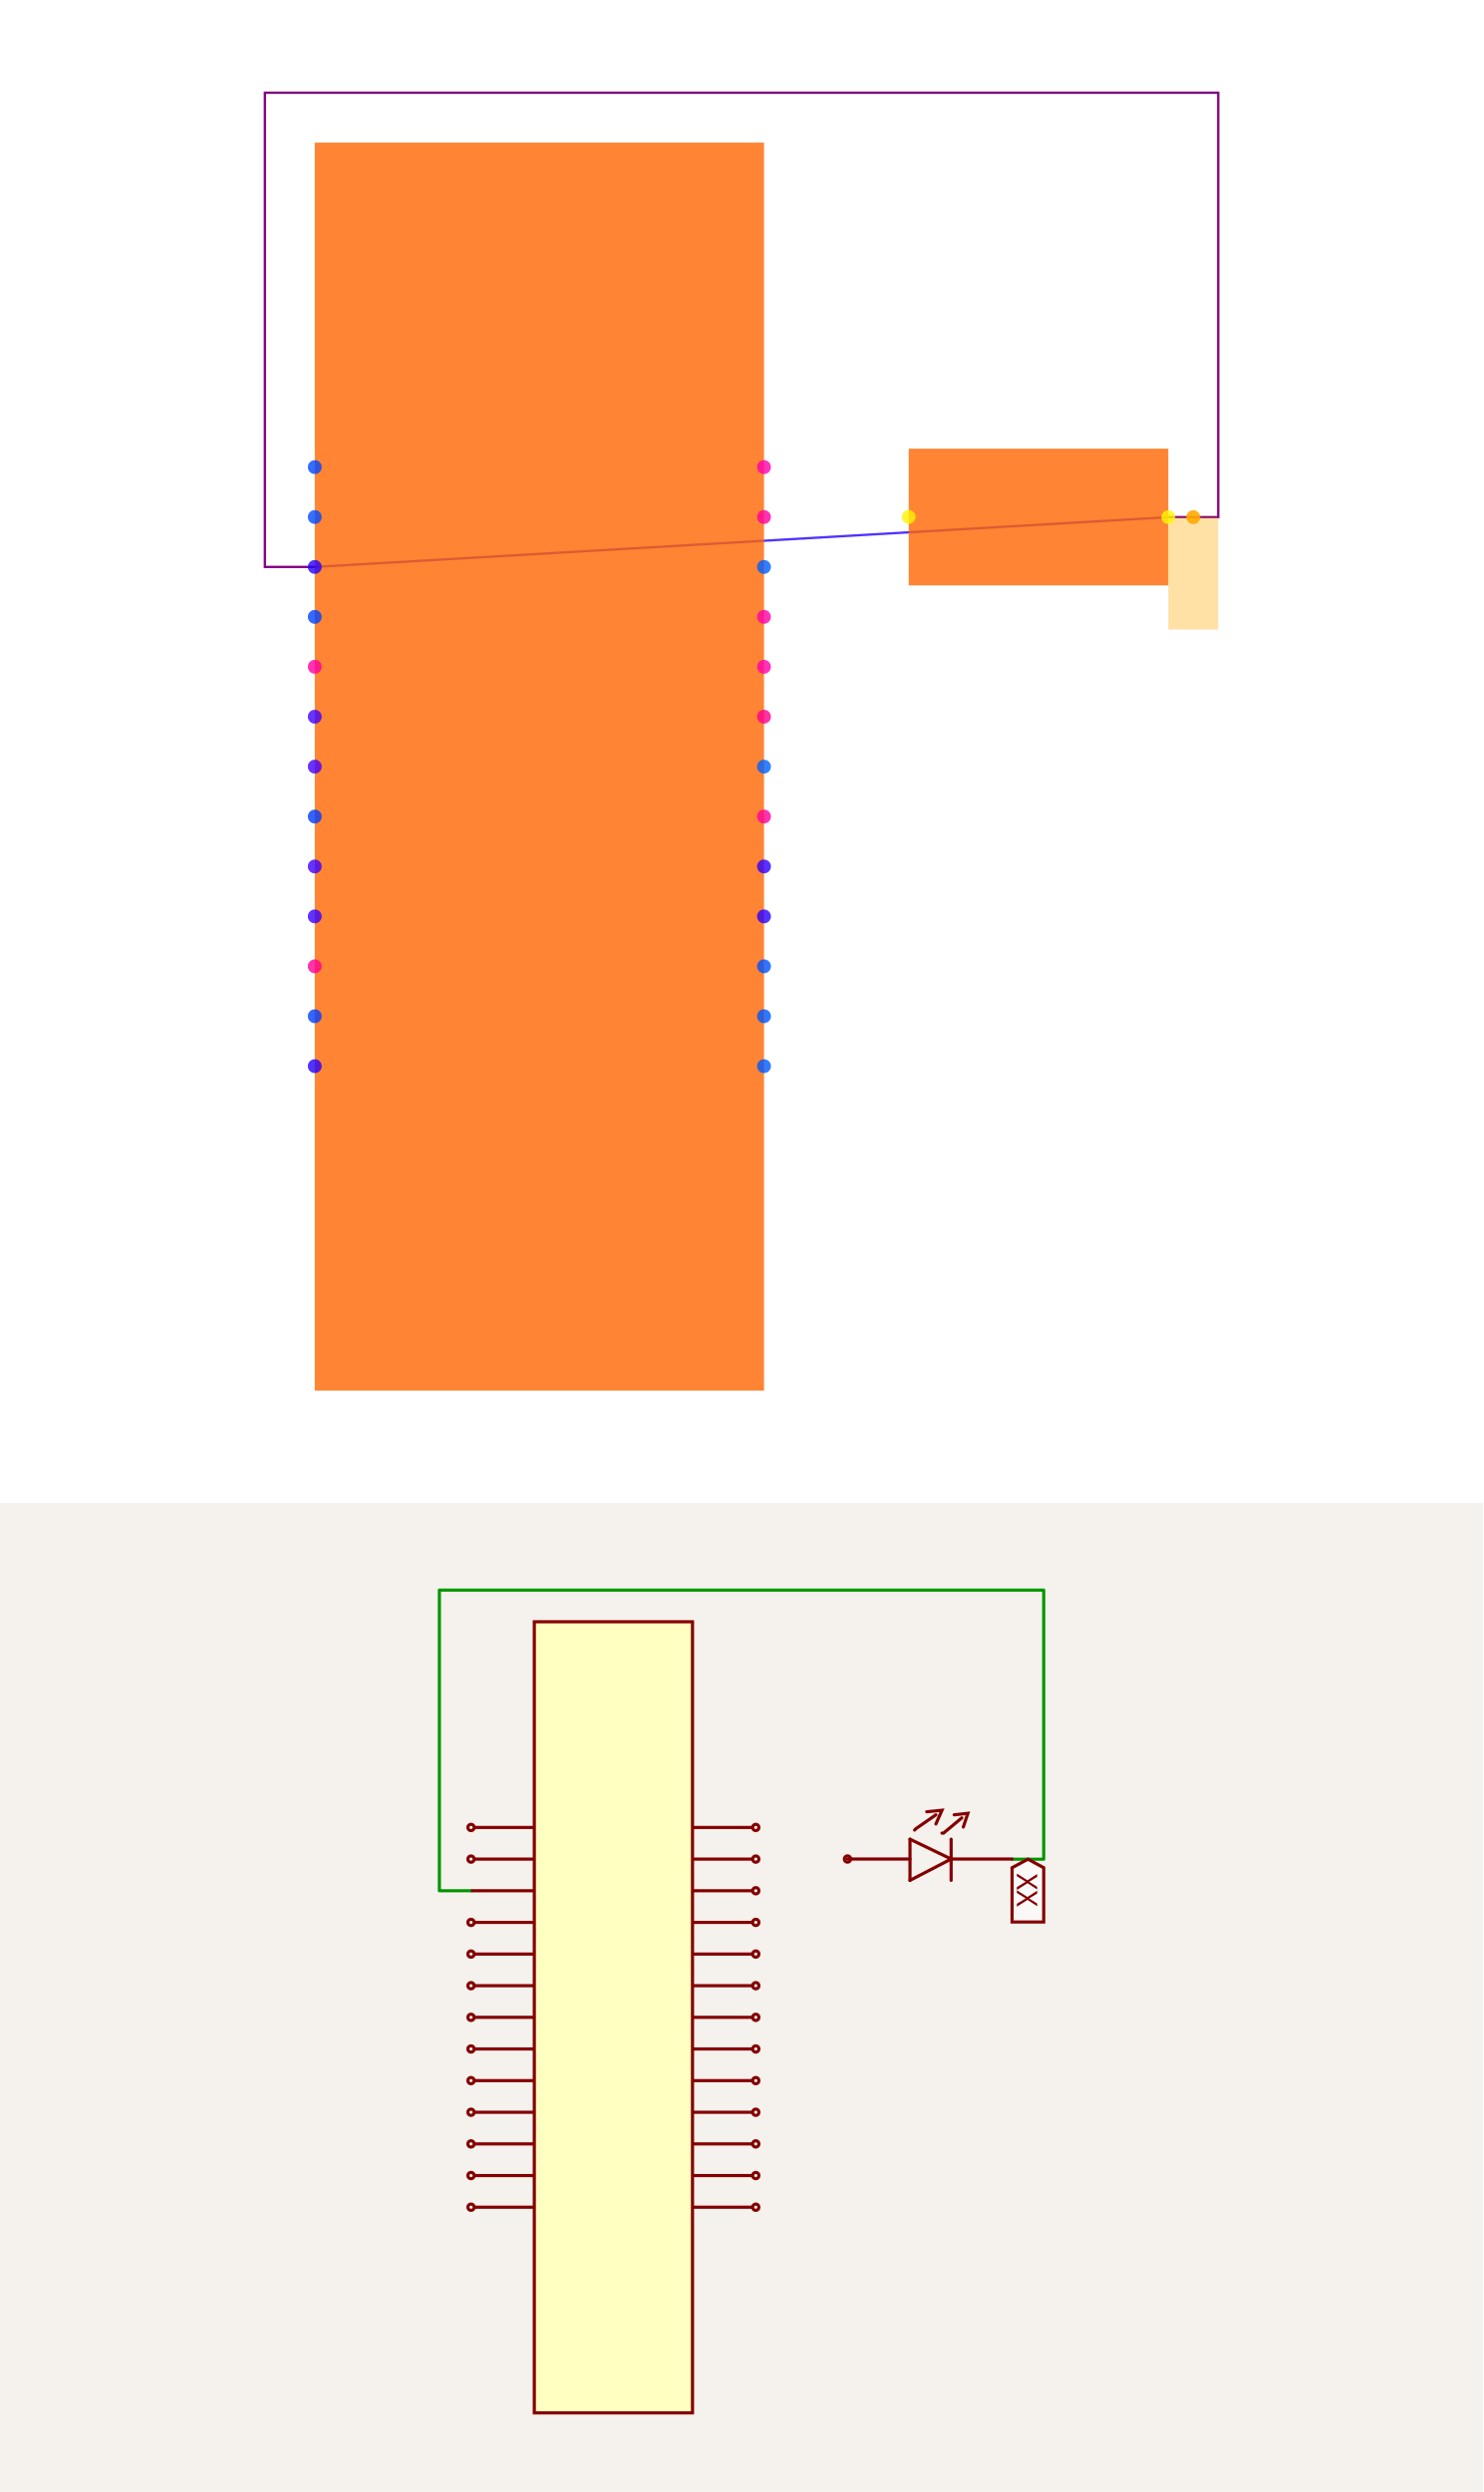
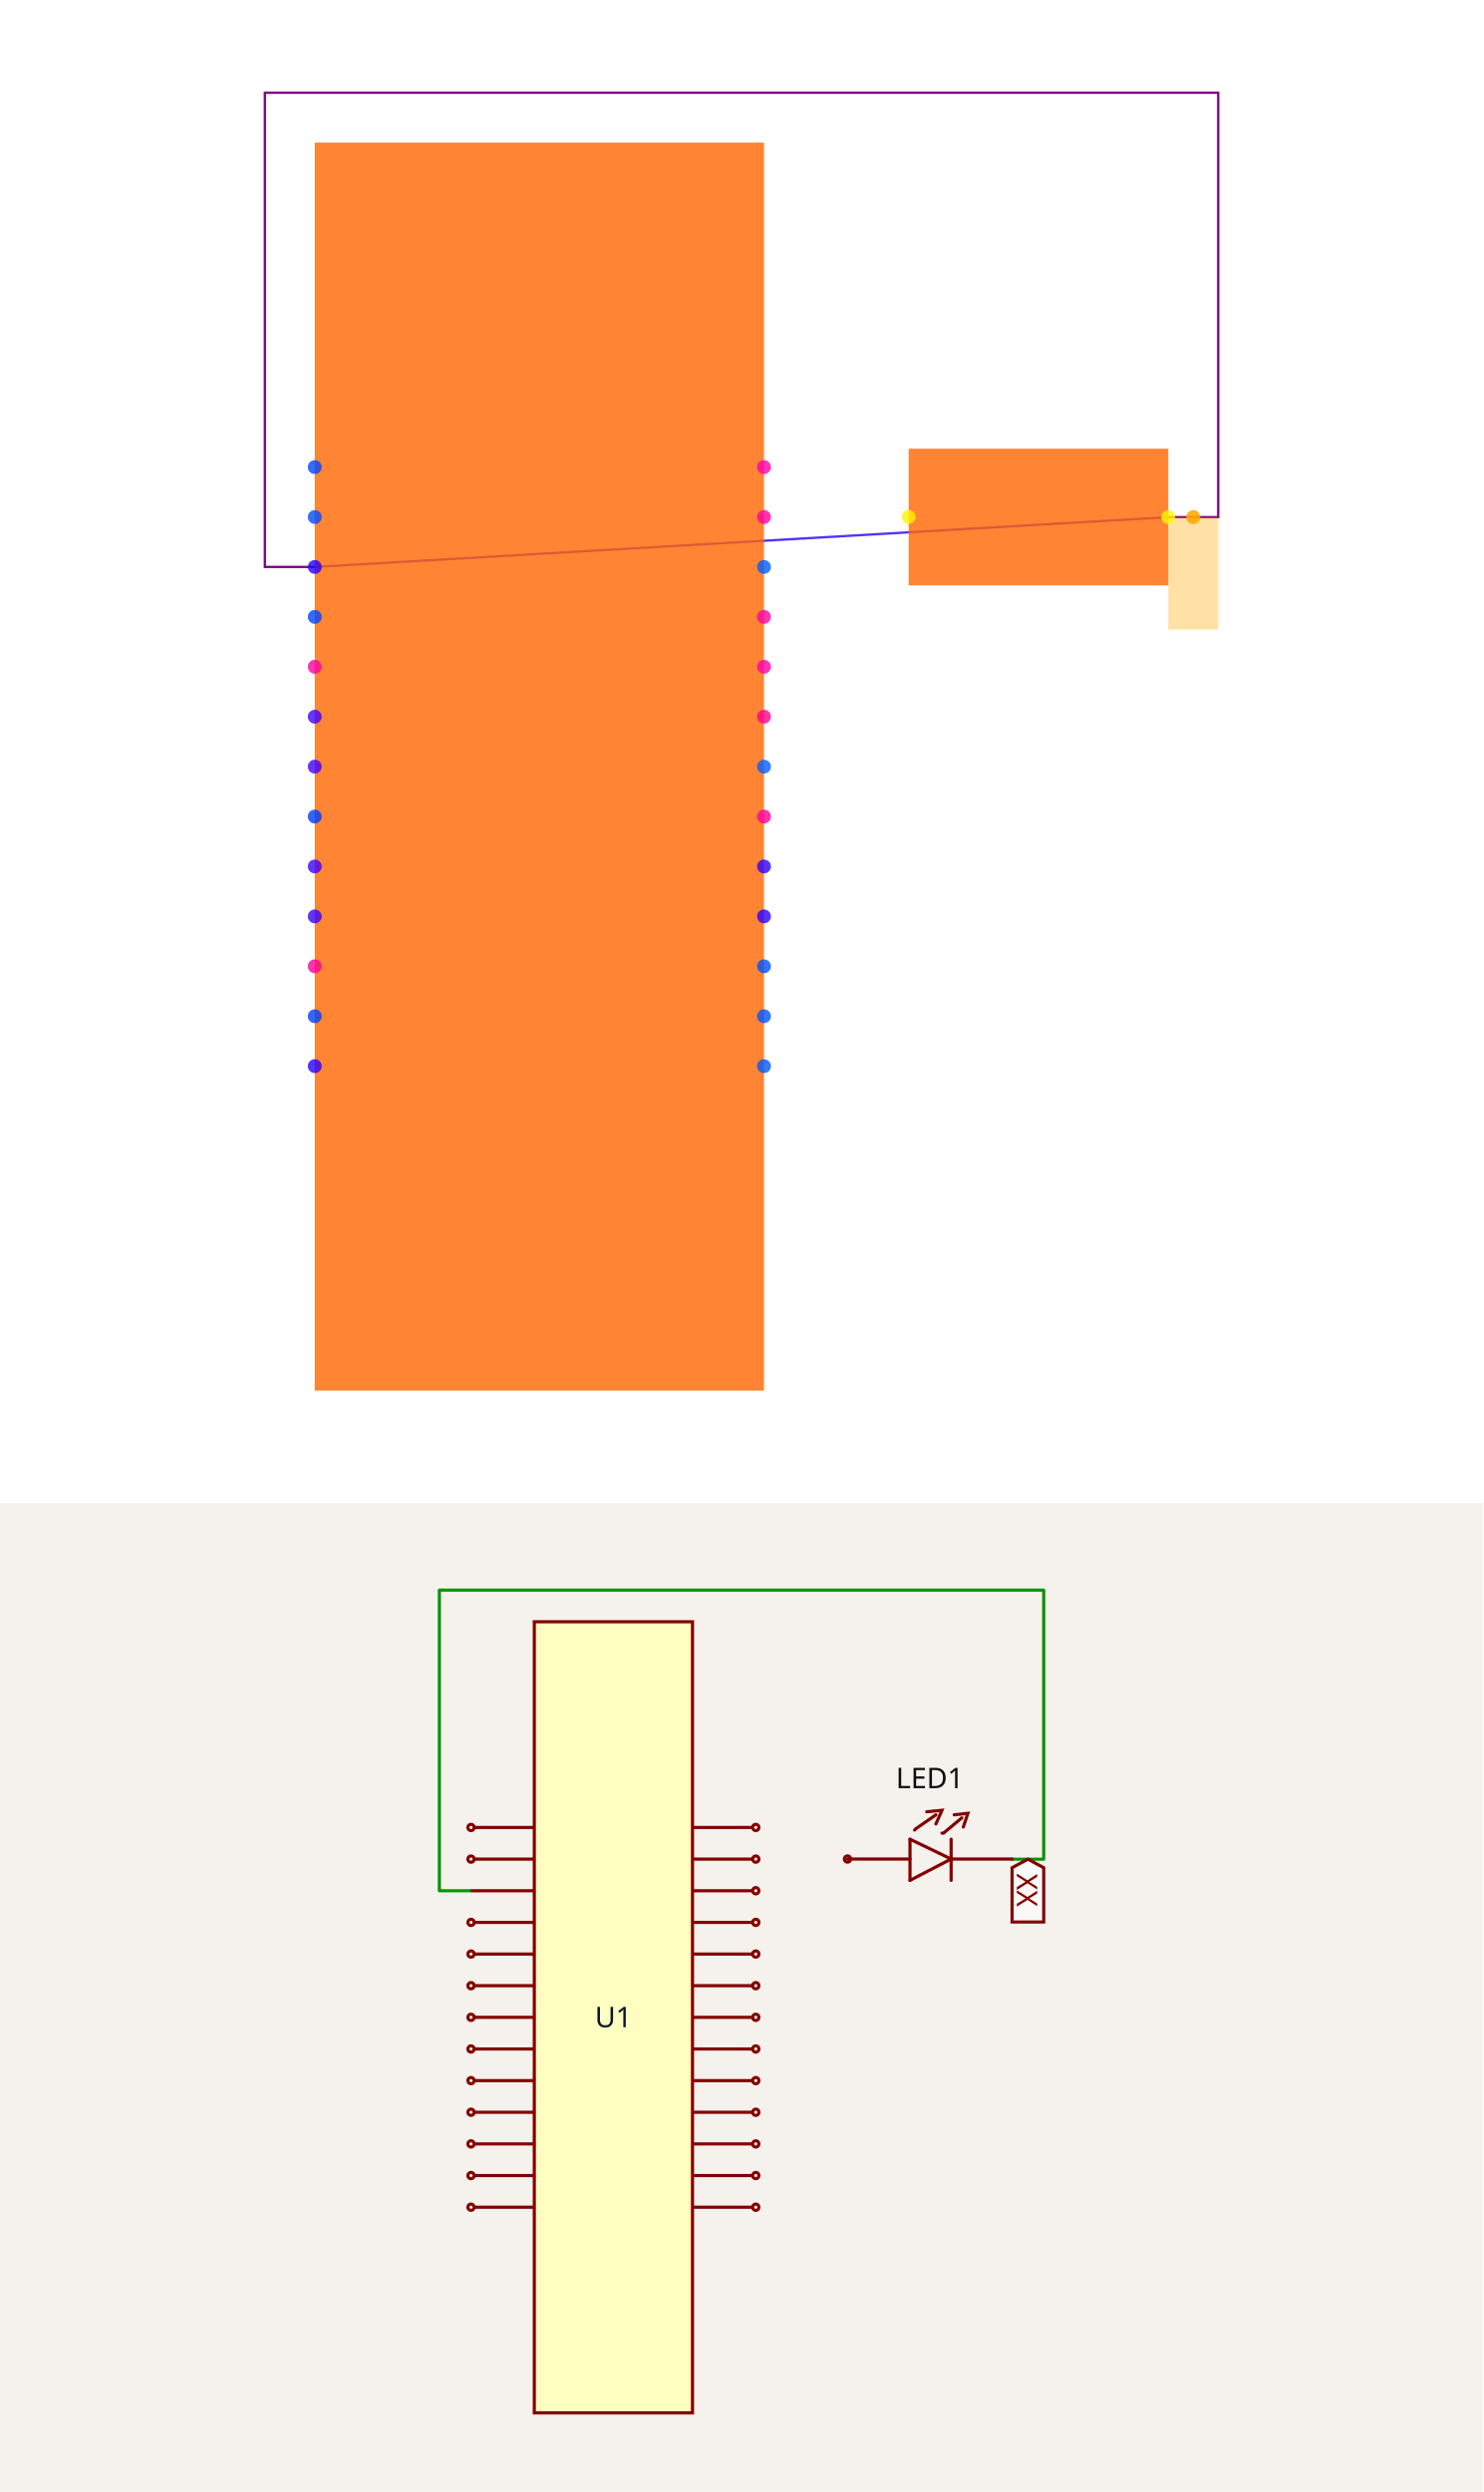
<svg xmlns="http://www.w3.org/2000/svg" width="1200" height="2016" viewBox="0 0 1200 2016" role="img" aria-label="Solver debug visualization on top and Circuit JSON schematic on the bottom">
  <g transform="translate(0, 0) scale(1.875, 1.875) translate(0, 0)">
    <rect width="100%" height="100%" fill="white" />
    <g>
      <polyline data-points="2.52012455,0.9994877000000013 -0.9,0.7999999999999999" data-type="line" data-label="" points="504.161,223.132 135.839,244.615" fill="none" stroke="hsl(248, 100%, 50%, 0.8)" stroke-width="1px" />
    </g>
    <g>
      <polyline data-points="2.5201245500000002,0.9994877000000013 2.7201245500000004,0.9994877000000013 2.7201245500000004,2.7 -1.1,2.7 -1.1,0.7999999999999999 -0.9,0.7999999999999999" data-type="line" data-label="" points="504.161,223.132 525.699,223.132 525.699,40 114.301,40 114.301,244.615 135.839,244.615" fill="none" stroke="purple" stroke-width="1px" />
    </g>
    <g>
      <rect data-type="rect" data-label="schematic_component_0" data-x="0" data-y="0" x="135.839" y="61.538" width="193.846" height="538.462" fill="hsl(24, 100%, 50%, 0.8)" stroke="black" stroke-width="0.009" />
    </g>
    <g>
      <rect data-type="rect" data-label="schematic_component_1" data-x="2" data-y="1" x="392.134" y="193.586" width="112.027" height="58.982" fill="hsl(24, 100%, 50%, 0.8)" stroke="black" stroke-width="0.009" />
    </g>
    <g>
      <rect data-type="rect" data-label="netId: .LED1 &gt; port.right to .U1 &gt; .pin20 globalConnNetId: connectivity_net0" data-x="2.6201245500000003" data-y="0.7744877000000013" x="504.161" y="223.132" width="21.538" height="48.462" fill="hsl(40, 100%, 50%, 0.35)" stroke="black" stroke-width="0.009" />
    </g>
    <g>
      <circle data-type="point" data-label="U1.1 x+" data-x="0.9" data-y="1.2" cx="329.686" cy="201.538" r="3" fill="hsl(319, 100%, 50%, 0.8)" />
    </g>
    <g>
      <circle data-type="point" data-label="U1.2 x+" data-x="0.9" data-y="0.3999999999999999" cx="329.686" cy="287.692" r="3" fill="hsl(320, 100%, 50%, 0.8)" />
    </g>
    <g>
      <circle data-type="point" data-label="U1.3 x+" data-x="0.9" data-y="0.5999999999999999" cx="329.686" cy="266.154" r="3" fill="hsl(321, 100%, 50%, 0.8)" />
    </g>
    <g>
      <circle data-type="point" data-label="U1.4 x-" data-x="-0.9" data-y="0.3999999999999999" cx="135.839" cy="287.692" r="3" fill="hsl(322, 100%, 50%, 0.8)" />
    </g>
    <g>
      <circle data-type="point" data-label="U1.5 x+" data-x="0.9" data-y="0.9999999999999998" cx="329.686" cy="223.077" r="3" fill="hsl(323, 100%, 50%, 0.8)" />
    </g>
    <g>
      <circle data-type="point" data-label="U1.6 x+" data-x="0.9" data-y="-0.19999999999999996" cx="329.686" cy="352.308" r="3" fill="hsl(324, 100%, 50%, 0.8)" />
    </g>
    <g>
      <circle data-type="point" data-label="U1.7 x-" data-x="-0.9" data-y="-0.7999999999999998" cx="135.839" cy="416.923" r="3" fill="hsl(325, 100%, 50%, 0.8)" />
    </g>
    <g>
      <circle data-type="point" data-label="U1.9 x+" data-x="0.9" data-y="0.19999999999999996" cx="329.686" cy="309.231" r="3" fill="hsl(327, 100%, 50%, 0.8)" />
    </g>
    <g>
      <circle data-type="point" data-label="U1.10 x+" data-x="0.9" data-y="0" cx="329.686" cy="330.769" r="3" fill="hsl(217, 100%, 50%, 0.8)" />
    </g>
    <g>
      <circle data-type="point" data-label="U1.11 x+" data-x="0.9" data-y="0.7999999999999998" cx="329.686" cy="244.615" r="3" fill="hsl(218, 100%, 50%, 0.8)" />
    </g>
    <g>
      <circle data-type="point" data-label="U1.12 x+" data-x="0.9" data-y="-1.2" cx="329.686" cy="460" r="3" fill="hsl(219, 100%, 50%, 0.8)" />
    </g>
    <g>
      <circle data-type="point" data-label="U1.13 x+" data-x="0.9" data-y="-1" cx="329.686" cy="438.462" r="3" fill="hsl(220, 100%, 50%, 0.8)" />
    </g>
    <g>
      <circle data-type="point" data-label="U1.14 x+" data-x="0.9" data-y="-0.7999999999999999" cx="329.686" cy="416.923" r="3" fill="hsl(221, 100%, 50%, 0.8)" />
    </g>
    <g>
      <circle data-type="point" data-label="U1.15 x-" data-x="-0.9" data-y="1" cx="135.839" cy="223.077" r="3" fill="hsl(222, 100%, 50%, 0.8)" />
    </g>
    <g>
      <circle data-type="point" data-label="U1.16 x-" data-x="-0.9" data-y="1.2" cx="135.839" cy="201.538" r="3" fill="hsl(223, 100%, 50%, 0.8)" />
    </g>
    <g>
      <circle data-type="point" data-label="U1.17 x-" data-x="-0.9" data-y="0.5999999999999999" cx="135.839" cy="266.154" r="3" fill="hsl(224, 100%, 50%, 0.8)" />
    </g>
    <g>
      <circle data-type="point" data-label="U1.18 x-" data-x="-0.9" data-y="-0.9999999999999998" cx="135.839" cy="438.462" r="3" fill="hsl(225, 100%, 50%, 0.8)" />
    </g>
    <g>
      <circle data-type="point" data-label="U1.19 x-" data-x="-0.9" data-y="-0.19999999999999996" cx="135.839" cy="352.308" r="3" fill="hsl(226, 100%, 50%, 0.8)" />
    </g>
    <g>
      <circle data-type="point" data-label="U1.20 x-" data-x="-0.9" data-y="0.7999999999999999" cx="135.839" cy="244.615" r="3" fill="hsl(248, 100%, 50%, 0.8)" />
    </g>
    <g>
      <circle data-type="point" data-label="U1.21 x-" data-x="-0.9" data-y="-1.2" cx="135.839" cy="460" r="3" fill="hsl(249, 100%, 50%, 0.8)" />
    </g>
    <g>
      <circle data-type="point" data-label="U1.22 x+" data-x="0.9" data-y="-0.5999999999999999" cx="329.686" cy="395.385" r="3" fill="hsl(250, 100%, 50%, 0.8)" />
    </g>
    <g>
      <circle data-type="point" data-label="U1.23 x+" data-x="0.9" data-y="-0.3999999999999999" cx="329.686" cy="373.846" r="3" fill="hsl(251, 100%, 50%, 0.8)" />
    </g>
    <g>
      <circle data-type="point" data-label="U1.25 x-" data-x="-0.9" data-y="-0.5999999999999999" cx="135.839" cy="395.385" r="3" fill="hsl(253, 100%, 50%, 0.8)" />
    </g>
    <g>
      <circle data-type="point" data-label="U1.26 x-" data-x="-0.9" data-y="-0.3999999999999999" cx="135.839" cy="373.846" r="3" fill="hsl(254, 100%, 50%, 0.8)" />
    </g>
    <g>
      <circle data-type="point" data-label="U1.27 x-" data-x="-0.9" data-y="0.19999999999999996" cx="135.839" cy="309.231" r="3" fill="hsl(255, 100%, 50%, 0.8)" />
    </g>
    <g>
      <circle data-type="point" data-label="U1.28 x-" data-x="-0.9" data-y="0" cx="135.839" cy="330.769" r="3" fill="hsl(256, 100%, 50%, 0.8)" />
    </g>
    <g>
      <circle data-type="point" data-label="LED1.1 x-" data-x="1.4798754500000002" data-y="1.0005122999999987" cx="392.134" cy="223.022" r="3" fill="hsl(57, 100%, 50%, 0.8)" />
    </g>
    <g>
      <circle data-type="point" data-label="LED1.2 x+" data-x="2.52012455" data-y="0.9994877000000013" cx="504.161" cy="223.132" r="3" fill="hsl(58, 100%, 50%, 0.8)" />
    </g>
    <g>
      <circle data-type="point" data-label="anchorPoint orientation: y-" data-x="2.6201245500000003" data-y="0.9994877000000013" cx="514.93" cy="223.132" r="3" fill="hsl(40, 100%, 50%, 0.9)" />
    </g>
    <g id="crosshair" style="display: none">
      <line id="crosshair-h" y1="0" y2="640" stroke="#666" stroke-width="0.5" />
      <line id="crosshair-v" x1="0" x2="640" stroke="#666" stroke-width="0.5" />
      <text id="coordinates" font-family="monospace" font-size="12" fill="#666" />
    </g>
  </g>
  <g transform="translate(0, 1216)">
    <style>
              .boundary { fill: rgb(245, 241, 237); }
              .schematic-boundary { fill: none; stroke: #fff; }
              .component { fill: none; stroke: rgb(132, 0, 0); }
              .chip { fill: rgb(255, 255, 194); stroke: rgb(132, 0, 0); }
              .component-pin { fill: none; stroke: rgb(132, 0, 0); }
              .text { font-family: sans-serif; fill: rgb(0, 150, 0); }
              .pin-number { fill: rgb(169, 0, 0); }
              .port-label { fill: rgb(0, 100, 100); }
              .component-name { fill: rgb(0, 100, 100); }

            </style>
    <rect class="boundary" x="0" y="0" width="1200" height="800" />
    <g class="trace sch-trace" data-layer="base" data-circuit-json-type="schematic_trace" data-schematic-trace-id="schematic_trace_0__stack1">
      <path d="M 818.888 288.066 L 844.488 288.066 L 844.488 70.4 L 355.512 70.4 L 355.512 313.6 L 381.112 313.6" class="trace-invisible-hover-outline sch-trace-hitbox" stroke="rgb(0, 150, 0)" fill="none" stroke-width="20.48px" stroke-linecap="round" opacity="0" stroke-linejoin="round" />
      <path class="sch-trace-path" d="M 818.888 288.066 L 844.488 288.066 L 844.488 70.4 L 355.512 70.4 L 355.512 313.6 L 381.112 313.6" stroke="rgb(0, 150, 0)" fill="none" stroke-width="2.56px" stroke-linecap="round" stroke-linejoin="round" />
    </g>
    <g class="trace-overlays sch-trace-overlays" data-layer="overlay" data-circuit-json-type="schematic_trace" data-schematic-trace-id="schematic_trace_0__stack1" />
    <g class="sch-component" data-circuit-json-type="schematic_component" data-schematic-component-id="schematic_component_0__stack1">
      <rect class="component chip sch-component-body" x="432.312" y="96" width="128" height="640" stroke-width="2.56px" fill="rgb(255, 255, 194)" stroke="rgb(132, 0, 0)" />
      <rect class="component-overlay sch-component-overlay" x="432.312" y="96" width="128" height="640" fill="transparent" />
+       <text class="sch-text" x="496.312" y="416" fill="#0f172a" text-anchor="middle" dominant-baseline="middle" font-family="sans-serif" font-size="23.04px" transform="rotate(0, 496.312, 416)">U1</text>
      <line class="component-pin sch-component-pin sch-port-line" x1="560.312" y1="262.4" x2="608.952" y2="262.4" stroke-width="2.56px" />
      <g class="sch-port" data-schematic-port-id="source_port_0_0__stack1">
        <circle class="component-pin sch-component-pin sch-port-terminal" cx="611.512" cy="262.4" r="2.56" stroke-width="2.56px" />
        <rect x="608.952" y="259.84" width="5.12" height="5.12" opacity="0" />
      </g>
      <text class="pin-number sch-pin-number" x="585.912" y="259.84" style="font-family: sans-serif;" fill="rgb(169, 0, 0)" text-anchor="middle" dominant-baseline="auto" font-size="19.2px" transform="" />
      <line class="component-pin sch-component-pin sch-port-line" x1="560.312" y1="364.8" x2="608.952" y2="364.8" stroke-width="2.56px" />
      <g class="sch-port" data-schematic-port-id="source_port_0_1__stack1">
        <circle class="component-pin sch-component-pin sch-port-terminal" cx="611.512" cy="364.8" r="2.56" stroke-width="2.56px" />
        <rect x="608.952" y="362.24" width="5.12" height="5.12" opacity="0" />
      </g>
      <text class="pin-number sch-pin-number" x="585.912" y="362.24" style="font-family: sans-serif;" fill="rgb(169, 0, 0)" text-anchor="middle" dominant-baseline="auto" font-size="19.2px" transform="" />
      <line class="component-pin sch-component-pin sch-port-line" x1="560.312" y1="339.2" x2="608.952" y2="339.2" stroke-width="2.56px" />
      <g class="sch-port" data-schematic-port-id="source_port_0_2__stack1">
        <circle class="component-pin sch-component-pin sch-port-terminal" cx="611.512" cy="339.2" r="2.56" stroke-width="2.56px" />
        <rect x="608.952" y="336.64" width="5.12" height="5.12" opacity="0" />
      </g>
      <text class="pin-number sch-pin-number" x="585.912" y="336.64" style="font-family: sans-serif;" fill="rgb(169, 0, 0)" text-anchor="middle" dominant-baseline="auto" font-size="19.2px" transform="" />
      <line class="component-pin sch-component-pin sch-port-line" x1="432.312" y1="364.8" x2="383.672" y2="364.8" stroke-width="2.56px" />
      <g class="sch-port" data-schematic-port-id="source_port_0_3__stack1">
        <circle class="component-pin sch-component-pin sch-port-terminal" cx="381.112" cy="364.8" r="2.56" stroke-width="2.56px" />
        <rect x="378.552" y="362.24" width="5.12" height="5.12" opacity="0" />
      </g>
      <text class="pin-number sch-pin-number" x="406.712" y="362.24" style="font-family: sans-serif;" fill="rgb(169, 0, 0)" text-anchor="middle" dominant-baseline="auto" font-size="19.2px" transform="" />
      <line class="component-pin sch-component-pin sch-port-line" x1="560.312" y1="288" x2="608.952" y2="288" stroke-width="2.56px" />
      <g class="sch-port" data-schematic-port-id="source_port_0_4__stack1">
        <circle class="component-pin sch-component-pin sch-port-terminal" cx="611.512" cy="288" r="2.56" stroke-width="2.56px" />
        <rect x="608.952" y="285.44" width="5.12" height="5.12" opacity="0" />
      </g>
      <text class="pin-number sch-pin-number" x="585.912" y="285.44" style="font-family: sans-serif;" fill="rgb(169, 0, 0)" text-anchor="middle" dominant-baseline="auto" font-size="19.2px" transform="" />
      <line class="component-pin sch-component-pin sch-port-line" x1="560.312" y1="441.6" x2="608.952" y2="441.6" stroke-width="2.56px" />
      <g class="sch-port" data-schematic-port-id="source_port_0_5__stack1">
        <circle class="component-pin sch-component-pin sch-port-terminal" cx="611.512" cy="441.6" r="2.56" stroke-width="2.56px" />
        <rect x="608.952" y="439.04" width="5.12" height="5.12" opacity="0" />
      </g>
      <text class="pin-number sch-pin-number" x="585.912" y="439.04" style="font-family: sans-serif;" fill="rgb(169, 0, 0)" text-anchor="middle" dominant-baseline="auto" font-size="19.2px" transform="" />
      <line class="component-pin sch-component-pin sch-port-line" x1="432.312" y1="518.4" x2="383.672" y2="518.4" stroke-width="2.56px" />
      <g class="sch-port" data-schematic-port-id="source_port_0_6__stack1">
        <circle class="component-pin sch-component-pin sch-port-terminal" cx="381.112" cy="518.4" r="2.56" stroke-width="2.56px" />
        <rect x="378.552" y="515.84" width="5.12" height="5.12" opacity="0" />
      </g>
      <text class="pin-number sch-pin-number" x="406.712" y="515.84" style="font-family: sans-serif;" fill="rgb(169, 0, 0)" text-anchor="middle" dominant-baseline="auto" font-size="19.2px" transform="" />
      <line class="component-pin sch-component-pin sch-port-line" x1="560.312" y1="390.4" x2="608.952" y2="390.4" stroke-width="2.56px" />
      <g class="sch-port" data-schematic-port-id="source_port_0_7__stack1">
        <circle class="component-pin sch-component-pin sch-port-terminal" cx="611.512" cy="390.4" r="2.56" stroke-width="2.56px" />
        <rect x="608.952" y="387.84" width="5.12" height="5.12" opacity="0" />
      </g>
      <text class="pin-number sch-pin-number" x="585.912" y="387.84" style="font-family: sans-serif;" fill="rgb(169, 0, 0)" text-anchor="middle" dominant-baseline="auto" font-size="19.2px" transform="" />
      <line class="component-pin sch-component-pin sch-port-line" x1="560.312" y1="416" x2="608.952" y2="416" stroke-width="2.56px" />
      <g class="sch-port" data-schematic-port-id="source_port_0_8__stack1">
        <circle class="component-pin sch-component-pin sch-port-terminal" cx="611.512" cy="416" r="2.56" stroke-width="2.56px" />
        <rect x="608.952" y="413.44" width="5.12" height="5.12" opacity="0" />
      </g>
      <text class="pin-number sch-pin-number" x="585.912" y="413.44" style="font-family: sans-serif;" fill="rgb(169, 0, 0)" text-anchor="middle" dominant-baseline="auto" font-size="19.2px" transform="" />
      <line class="component-pin sch-component-pin sch-port-line" x1="560.312" y1="313.6" x2="608.952" y2="313.6" stroke-width="2.56px" />
      <g class="sch-port" data-schematic-port-id="source_port_0_9__stack1">
        <circle class="component-pin sch-component-pin sch-port-terminal" cx="611.512" cy="313.6" r="2.56" stroke-width="2.56px" />
        <rect x="608.952" y="311.04" width="5.12" height="5.12" opacity="0" />
      </g>
      <text class="pin-number sch-pin-number" x="585.912" y="311.04" style="font-family: sans-serif;" fill="rgb(169, 0, 0)" text-anchor="middle" dominant-baseline="auto" font-size="19.2px" transform="" />
      <line class="component-pin sch-component-pin sch-port-line" x1="560.312" y1="569.6" x2="608.952" y2="569.6" stroke-width="2.56px" />
      <g class="sch-port" data-schematic-port-id="source_port_0_10__stack1">
        <circle class="component-pin sch-component-pin sch-port-terminal" cx="611.512" cy="569.6" r="2.56" stroke-width="2.56px" />
        <rect x="608.952" y="567.04" width="5.12" height="5.12" opacity="0" />
      </g>
      <text class="pin-number sch-pin-number" x="585.912" y="567.04" style="font-family: sans-serif;" fill="rgb(169, 0, 0)" text-anchor="middle" dominant-baseline="auto" font-size="19.2px" transform="" />
      <line class="component-pin sch-component-pin sch-port-line" x1="560.312" y1="544" x2="608.952" y2="544" stroke-width="2.56px" />
      <g class="sch-port" data-schematic-port-id="source_port_0_11__stack1">
        <circle class="component-pin sch-component-pin sch-port-terminal" cx="611.512" cy="544" r="2.56" stroke-width="2.56px" />
        <rect x="608.952" y="541.44" width="5.12" height="5.12" opacity="0" />
      </g>
      <text class="pin-number sch-pin-number" x="585.912" y="541.44" style="font-family: sans-serif;" fill="rgb(169, 0, 0)" text-anchor="middle" dominant-baseline="auto" font-size="19.2px" transform="" />
      <line class="component-pin sch-component-pin sch-port-line" x1="560.312" y1="518.4" x2="608.952" y2="518.4" stroke-width="2.56px" />
      <g class="sch-port" data-schematic-port-id="source_port_0_12__stack1">
        <circle class="component-pin sch-component-pin sch-port-terminal" cx="611.512" cy="518.4" r="2.56" stroke-width="2.56px" />
        <rect x="608.952" y="515.84" width="5.12" height="5.12" opacity="0" />
      </g>
      <text class="pin-number sch-pin-number" x="585.912" y="515.84" style="font-family: sans-serif;" fill="rgb(169, 0, 0)" text-anchor="middle" dominant-baseline="auto" font-size="19.2px" transform="" />
      <line class="component-pin sch-component-pin sch-port-line" x1="432.312" y1="288" x2="383.672" y2="288" stroke-width="2.56px" />
      <g class="sch-port" data-schematic-port-id="source_port_0_13__stack1">
        <circle class="component-pin sch-component-pin sch-port-terminal" cx="381.112" cy="288" r="2.56" stroke-width="2.56px" />
        <rect x="378.552" y="285.44" width="5.12" height="5.12" opacity="0" />
      </g>
      <text class="pin-number sch-pin-number" x="406.712" y="285.44" style="font-family: sans-serif;" fill="rgb(169, 0, 0)" text-anchor="middle" dominant-baseline="auto" font-size="19.2px" transform="" />
      <line class="component-pin sch-component-pin sch-port-line" x1="432.312" y1="262.4" x2="383.672" y2="262.4" stroke-width="2.56px" />
      <g class="sch-port" data-schematic-port-id="source_port_0_14__stack1">
        <circle class="component-pin sch-component-pin sch-port-terminal" cx="381.112" cy="262.4" r="2.56" stroke-width="2.56px" />
        <rect x="378.552" y="259.84" width="5.12" height="5.12" opacity="0" />
      </g>
      <text class="pin-number sch-pin-number" x="406.712" y="259.84" style="font-family: sans-serif;" fill="rgb(169, 0, 0)" text-anchor="middle" dominant-baseline="auto" font-size="19.2px" transform="" />
      <line class="component-pin sch-component-pin sch-port-line" x1="432.312" y1="339.2" x2="383.672" y2="339.2" stroke-width="2.56px" />
      <g class="sch-port" data-schematic-port-id="source_port_0_15__stack1">
        <circle class="component-pin sch-component-pin sch-port-terminal" cx="381.112" cy="339.2" r="2.56" stroke-width="2.56px" />
        <rect x="378.552" y="336.64" width="5.12" height="5.12" opacity="0" />
      </g>
      <text class="pin-number sch-pin-number" x="406.712" y="336.64" style="font-family: sans-serif;" fill="rgb(169, 0, 0)" text-anchor="middle" dominant-baseline="auto" font-size="19.2px" transform="" />
      <line class="component-pin sch-component-pin sch-port-line" x1="432.312" y1="544" x2="383.672" y2="544" stroke-width="2.56px" />
      <g class="sch-port" data-schematic-port-id="source_port_0_16__stack1">
        <circle class="component-pin sch-component-pin sch-port-terminal" cx="381.112" cy="544" r="2.56" stroke-width="2.56px" />
        <rect x="378.552" y="541.44" width="5.12" height="5.12" opacity="0" />
      </g>
      <text class="pin-number sch-pin-number" x="406.712" y="541.44" style="font-family: sans-serif;" fill="rgb(169, 0, 0)" text-anchor="middle" dominant-baseline="auto" font-size="19.2px" transform="" />
      <line class="component-pin sch-component-pin sch-port-line" x1="432.312" y1="441.6" x2="383.672" y2="441.6" stroke-width="2.56px" />
      <g class="sch-port" data-schematic-port-id="source_port_0_17__stack1">
        <circle class="component-pin sch-component-pin sch-port-terminal" cx="381.112" cy="441.6" r="2.56" stroke-width="2.56px" />
        <rect x="378.552" y="439.04" width="5.12" height="5.12" opacity="0" />
      </g>
      <text class="pin-number sch-pin-number" x="406.712" y="439.04" style="font-family: sans-serif;" fill="rgb(169, 0, 0)" text-anchor="middle" dominant-baseline="auto" font-size="19.2px" transform="" />
      <line class="component-pin sch-component-pin sch-port-line" x1="432.312" y1="313.6" x2="381.112" y2="313.6" stroke-width="2.56px" />
      <g class="sch-port" data-schematic-port-id="source_port_0_18__stack1">
        <rect x="378.552" y="311.04" width="5.12" height="5.12" opacity="0" />
      </g>
      <text class="pin-number sch-pin-number" x="406.712" y="311.04" style="font-family: sans-serif;" fill="rgb(169, 0, 0)" text-anchor="middle" dominant-baseline="auto" font-size="19.2px" transform="" />
      <line class="component-pin sch-component-pin sch-port-line" x1="432.312" y1="569.6" x2="383.672" y2="569.6" stroke-width="2.56px" />
      <g class="sch-port" data-schematic-port-id="source_port_0_19__stack1">
        <circle class="component-pin sch-component-pin sch-port-terminal" cx="381.112" cy="569.6" r="2.56" stroke-width="2.56px" />
        <rect x="378.552" y="567.04" width="5.12" height="5.12" opacity="0" />
      </g>
      <text class="pin-number sch-pin-number" x="406.712" y="567.04" style="font-family: sans-serif;" fill="rgb(169, 0, 0)" text-anchor="middle" dominant-baseline="auto" font-size="19.2px" transform="" />
      <line class="component-pin sch-component-pin sch-port-line" x1="560.312" y1="492.8" x2="608.952" y2="492.8" stroke-width="2.56px" />
      <g class="sch-port" data-schematic-port-id="source_port_0_20__stack1">
        <circle class="component-pin sch-component-pin sch-port-terminal" cx="611.512" cy="492.8" r="2.56" stroke-width="2.56px" />
        <rect x="608.952" y="490.24" width="5.12" height="5.12" opacity="0" />
      </g>
      <text class="pin-number sch-pin-number" x="585.912" y="490.24" style="font-family: sans-serif;" fill="rgb(169, 0, 0)" text-anchor="middle" dominant-baseline="auto" font-size="19.2px" transform="" />
      <line class="component-pin sch-component-pin sch-port-line" x1="560.312" y1="467.2" x2="608.952" y2="467.2" stroke-width="2.56px" />
      <g class="sch-port" data-schematic-port-id="source_port_0_21__stack1">
        <circle class="component-pin sch-component-pin sch-port-terminal" cx="611.512" cy="467.2" r="2.56" stroke-width="2.56px" />
        <rect x="608.952" y="464.64" width="5.12" height="5.12" opacity="0" />
      </g>
      <text class="pin-number sch-pin-number" x="585.912" y="464.64" style="font-family: sans-serif;" fill="rgb(169, 0, 0)" text-anchor="middle" dominant-baseline="auto" font-size="19.2px" transform="" />
      <line class="component-pin sch-component-pin sch-port-line" x1="432.312" y1="492.8" x2="383.672" y2="492.8" stroke-width="2.56px" />
      <g class="sch-port" data-schematic-port-id="source_port_0_22__stack1">
        <circle class="component-pin sch-component-pin sch-port-terminal" cx="381.112" cy="492.8" r="2.56" stroke-width="2.56px" />
        <rect x="378.552" y="490.24" width="5.12" height="5.12" opacity="0" />
      </g>
      <text class="pin-number sch-pin-number" x="406.712" y="490.24" style="font-family: sans-serif;" fill="rgb(169, 0, 0)" text-anchor="middle" dominant-baseline="auto" font-size="19.2px" transform="" />
      <line class="component-pin sch-component-pin sch-port-line" x1="432.312" y1="467.2" x2="383.672" y2="467.2" stroke-width="2.56px" />
      <g class="sch-port" data-schematic-port-id="source_port_0_23__stack1">
        <circle class="component-pin sch-component-pin sch-port-terminal" cx="381.112" cy="467.2" r="2.56" stroke-width="2.56px" />
        <rect x="378.552" y="464.64" width="5.12" height="5.12" opacity="0" />
      </g>
      <text class="pin-number sch-pin-number" x="406.712" y="464.64" style="font-family: sans-serif;" fill="rgb(169, 0, 0)" text-anchor="middle" dominant-baseline="auto" font-size="19.2px" transform="" />
      <line class="component-pin sch-component-pin sch-port-line" x1="432.312" y1="390.4" x2="383.672" y2="390.4" stroke-width="2.56px" />
      <g class="sch-port" data-schematic-port-id="source_port_0_24__stack1">
        <circle class="component-pin sch-component-pin sch-port-terminal" cx="381.112" cy="390.4" r="2.56" stroke-width="2.56px" />
        <rect x="378.552" y="387.84" width="5.12" height="5.12" opacity="0" />
      </g>
      <text class="pin-number sch-pin-number" x="406.712" y="387.84" style="font-family: sans-serif;" fill="rgb(169, 0, 0)" text-anchor="middle" dominant-baseline="auto" font-size="19.2px" transform="" />
      <line class="component-pin sch-component-pin sch-port-line" x1="432.312" y1="416" x2="383.672" y2="416" stroke-width="2.56px" />
      <g class="sch-port" data-schematic-port-id="source_port_0_25__stack1">
        <circle class="component-pin sch-component-pin sch-port-terminal" cx="381.112" cy="416" r="2.56" stroke-width="2.56px" />
        <rect x="378.552" y="413.44" width="5.12" height="5.12" opacity="0" />
      </g>
      <text class="pin-number sch-pin-number" x="406.712" y="413.44" style="font-family: sans-serif;" fill="rgb(169, 0, 0)" text-anchor="middle" dominant-baseline="auto" font-size="19.2px" transform="" />
    </g>
    <g class="sch-component" data-circuit-json-type="schematic_component" data-schematic-component-id="schematic_component_1__stack1">
      <rect class="component-overlay sch-component-overlay" x="685.736" y="248.482" width="133.152" height="56.713" fill="transparent" />
      <path class="sch-component-symbol-path" d="M 769.572 287.934 L 736.285 305.195" stroke="rgb(132, 0, 0)" fill="none" stroke-width="2.56px" stroke-linecap="round" />
      <path class="sch-component-symbol-path" d="M 768.34 287.934 L 818.888 287.934" stroke="rgb(132, 0, 0)" fill="none" stroke-width="2.56px" stroke-linecap="round" />
      <path class="sch-component-symbol-path" d="M 736.285 271.907 L 769.572 287.934" stroke="rgb(132, 0, 0)" fill="none" stroke-width="2.56px" stroke-linecap="round" />
      <path class="sch-component-symbol-path" d="M 736.285 305.195 L 736.285 271.907" stroke="rgb(132, 0, 0)" fill="none" stroke-width="2.56px" stroke-linecap="round" />
      <path class="sch-component-symbol-path" d="M 769.572 271.907 L 769.572 305.195" stroke="rgb(132, 0, 0)" fill="none" stroke-width="2.56px" stroke-linecap="round" />
      <path class="sch-component-symbol-path" d="M 736.285 287.934 L 685.736 287.934" stroke="rgb(132, 0, 0)" fill="none" stroke-width="2.56px" stroke-linecap="round" />
      <path class="sch-component-symbol-path" d="M 772.038 252.181 L 783.134 250.948 L 779.436 262.044" stroke="rgb(132, 0, 0)" fill="none" stroke-width="2.56px" stroke-linecap="round" />
      <path class="sch-component-symbol-path" d="M 762.175 266.975 L 763.408 266.975 L 778.203 254.646 L 778.203 254.646" stroke="rgb(132, 0, 0)" fill="none" stroke-width="2.56px" stroke-linecap="round" />
      <path class="sch-component-symbol-path" d="M 749.846 249.715 L 762.175 248.482 L 757.244 259.578" stroke="rgb(132, 0, 0)" fill="none" stroke-width="2.56px" stroke-linecap="round" />
      <path class="sch-component-symbol-path" d="M 739.983 264.51 L 741.216 263.277 L 757.244 252.181 L 757.244 252.181" stroke="rgb(132, 0, 0)" fill="none" stroke-width="2.56px" stroke-linecap="round" />
      <text class="sch-component-text" x="752.312" y="313.825" fill="rgb(15, 15, 15)" font-family="sans-serif" text-anchor="middle" dominant-baseline="hanging" font-size="23.04px" />
-       <text class="sch-component-name sch-component-text" x="752.312" y="237.386" stroke="rgb(245, 241, 237)" stroke-width="2.56px" paint-order="stroke" fill="rgb(15, 15, 15)" font-family="sans-serif" text-anchor="middle" dominant-baseline="ideographic" font-size="23.04px" />
+       <text class="sch-component-name sch-component-text" x="752.312" y="237.386" stroke="rgb(245, 241, 237)" stroke-width="2.56px" paint-order="stroke" fill="rgb(15, 15, 15)" font-family="sans-serif" text-anchor="middle" dominant-baseline="ideographic" font-size="23.04px">LED1</text>
      <circle class="component-pin sch-component-pin" cx="685.736" cy="287.934" r="2.56px" stroke-width="2.56px" fill="none" stroke="rgb(132, 0, 0)" />
    </g>
    <g class="schematic-port-hover sch-port-hover" data-schematic-port-id="source_port_0_0__stack1">
      <circle cx="611.512" cy="262.4" r="5.12" fill="red" opacity="0" />
    </g>
    <g class="schematic-port-hover sch-port-hover" data-schematic-port-id="source_port_0_1__stack1">
      <circle cx="611.512" cy="364.8" r="5.12" fill="red" opacity="0" />
    </g>
    <g class="schematic-port-hover sch-port-hover" data-schematic-port-id="source_port_0_2__stack1">
      <circle cx="611.512" cy="339.2" r="5.12" fill="red" opacity="0" />
    </g>
    <g class="schematic-port-hover sch-port-hover" data-schematic-port-id="source_port_0_3__stack1">
      <circle cx="381.112" cy="364.8" r="5.12" fill="red" opacity="0" />
    </g>
    <g class="schematic-port-hover sch-port-hover" data-schematic-port-id="source_port_0_4__stack1">
      <circle cx="611.512" cy="288" r="5.12" fill="red" opacity="0" />
    </g>
    <g class="schematic-port-hover sch-port-hover" data-schematic-port-id="source_port_0_5__stack1">
      <circle cx="611.512" cy="441.6" r="5.12" fill="red" opacity="0" />
    </g>
    <g class="schematic-port-hover sch-port-hover" data-schematic-port-id="source_port_0_6__stack1">
      <circle cx="381.112" cy="518.4" r="5.12" fill="red" opacity="0" />
    </g>
    <g class="schematic-port-hover sch-port-hover" data-schematic-port-id="source_port_0_7__stack1">
      <circle cx="611.512" cy="390.4" r="5.12" fill="red" opacity="0" />
    </g>
    <g class="schematic-port-hover sch-port-hover" data-schematic-port-id="source_port_0_8__stack1">
      <circle cx="611.512" cy="416" r="5.12" fill="red" opacity="0" />
    </g>
    <g class="schematic-port-hover sch-port-hover" data-schematic-port-id="source_port_0_9__stack1">
      <circle cx="611.512" cy="313.6" r="5.12" fill="red" opacity="0" />
    </g>
    <g class="schematic-port-hover sch-port-hover" data-schematic-port-id="source_port_0_10__stack1">
      <circle cx="611.512" cy="569.6" r="5.12" fill="red" opacity="0" />
    </g>
    <g class="schematic-port-hover sch-port-hover" data-schematic-port-id="source_port_0_11__stack1">
      <circle cx="611.512" cy="544" r="5.12" fill="red" opacity="0" />
    </g>
    <g class="schematic-port-hover sch-port-hover" data-schematic-port-id="source_port_0_12__stack1">
      <circle cx="611.512" cy="518.4" r="5.12" fill="red" opacity="0" />
    </g>
    <g class="schematic-port-hover sch-port-hover" data-schematic-port-id="source_port_0_13__stack1">
      <circle cx="381.112" cy="288" r="5.12" fill="red" opacity="0" />
    </g>
    <g class="schematic-port-hover sch-port-hover" data-schematic-port-id="source_port_0_14__stack1">
      <circle cx="381.112" cy="262.4" r="5.12" fill="red" opacity="0" />
    </g>
    <g class="schematic-port-hover sch-port-hover" data-schematic-port-id="source_port_0_15__stack1">
      <circle cx="381.112" cy="339.2" r="5.12" fill="red" opacity="0" />
    </g>
    <g class="schematic-port-hover sch-port-hover" data-schematic-port-id="source_port_0_16__stack1">
      <circle cx="381.112" cy="544" r="5.12" fill="red" opacity="0" />
    </g>
    <g class="schematic-port-hover sch-port-hover" data-schematic-port-id="source_port_0_17__stack1">
      <circle cx="381.112" cy="441.6" r="5.12" fill="red" opacity="0" />
    </g>
    <g class="schematic-port-hover sch-port-hover" data-schematic-port-id="source_port_0_18__stack1">
      <circle cx="381.112" cy="313.6" r="5.12" fill="red" opacity="0" />
    </g>
    <g class="schematic-port-hover sch-port-hover" data-schematic-port-id="source_port_0_19__stack1">
      <circle cx="381.112" cy="569.6" r="5.12" fill="red" opacity="0" />
    </g>
    <g class="schematic-port-hover sch-port-hover" data-schematic-port-id="source_port_0_20__stack1">
      <circle cx="611.512" cy="492.8" r="5.12" fill="red" opacity="0" />
    </g>
    <g class="schematic-port-hover sch-port-hover" data-schematic-port-id="source_port_0_21__stack1">
      <circle cx="611.512" cy="467.2" r="5.12" fill="red" opacity="0" />
    </g>
    <g class="schematic-port-hover sch-port-hover" data-schematic-port-id="source_port_0_22__stack1">
      <circle cx="381.112" cy="492.8" r="5.12" fill="red" opacity="0" />
    </g>
    <g class="schematic-port-hover sch-port-hover" data-schematic-port-id="source_port_0_23__stack1">
      <circle cx="381.112" cy="467.2" r="5.12" fill="red" opacity="0" />
    </g>
    <g class="schematic-port-hover sch-port-hover" data-schematic-port-id="source_port_0_24__stack1">
      <circle cx="381.112" cy="390.4" r="5.12" fill="red" opacity="0" />
    </g>
    <g class="schematic-port-hover sch-port-hover" data-schematic-port-id="source_port_0_25__stack1">
      <circle cx="381.112" cy="416" r="5.12" fill="red" opacity="0" />
    </g>
    <g class="schematic-port-hover sch-port-hover" data-schematic-port-id="source_port_1_0__stack1">
      <circle cx="683.192" cy="287.934" r="5.12" fill="red" opacity="0" />
    </g>
    <g class="schematic-port-hover sch-port-hover" data-schematic-port-id="source_port_1_1__stack1">
      <circle cx="816.344" cy="288.066" r="5.12" fill="red" opacity="0" />
    </g>
    <path class="net-label sch-net-label" data-circuit-json-type="schematic_net_label" data-schematic-net-label-id="schematic_net_label_0__stack1" d="     M 831.688,288.066     L 844.488,294.978     L 844.488,338.873     L 818.888,338.873     L 818.888,294.978     Z   " fill="rgba(255, 255, 255, 0.6)" stroke="rgb(132, 0, 0)" stroke-width="2.56px" />
    <text class="net-label-text sch-net-label-text" data-circuit-json-type="schematic_net_label" data-schematic-net-label-id="schematic_net_label_0__stack1" x="831.688" y="299.586" fill="rgb(132, 0, 0)" text-anchor="start" dominant-baseline="central" font-family="sans-serif" font-variant-numeric="tabular-nums" font-size="23.04px" transform="rotate(90 831.688 299.5856)">XX</text>
  </g>
</svg>
